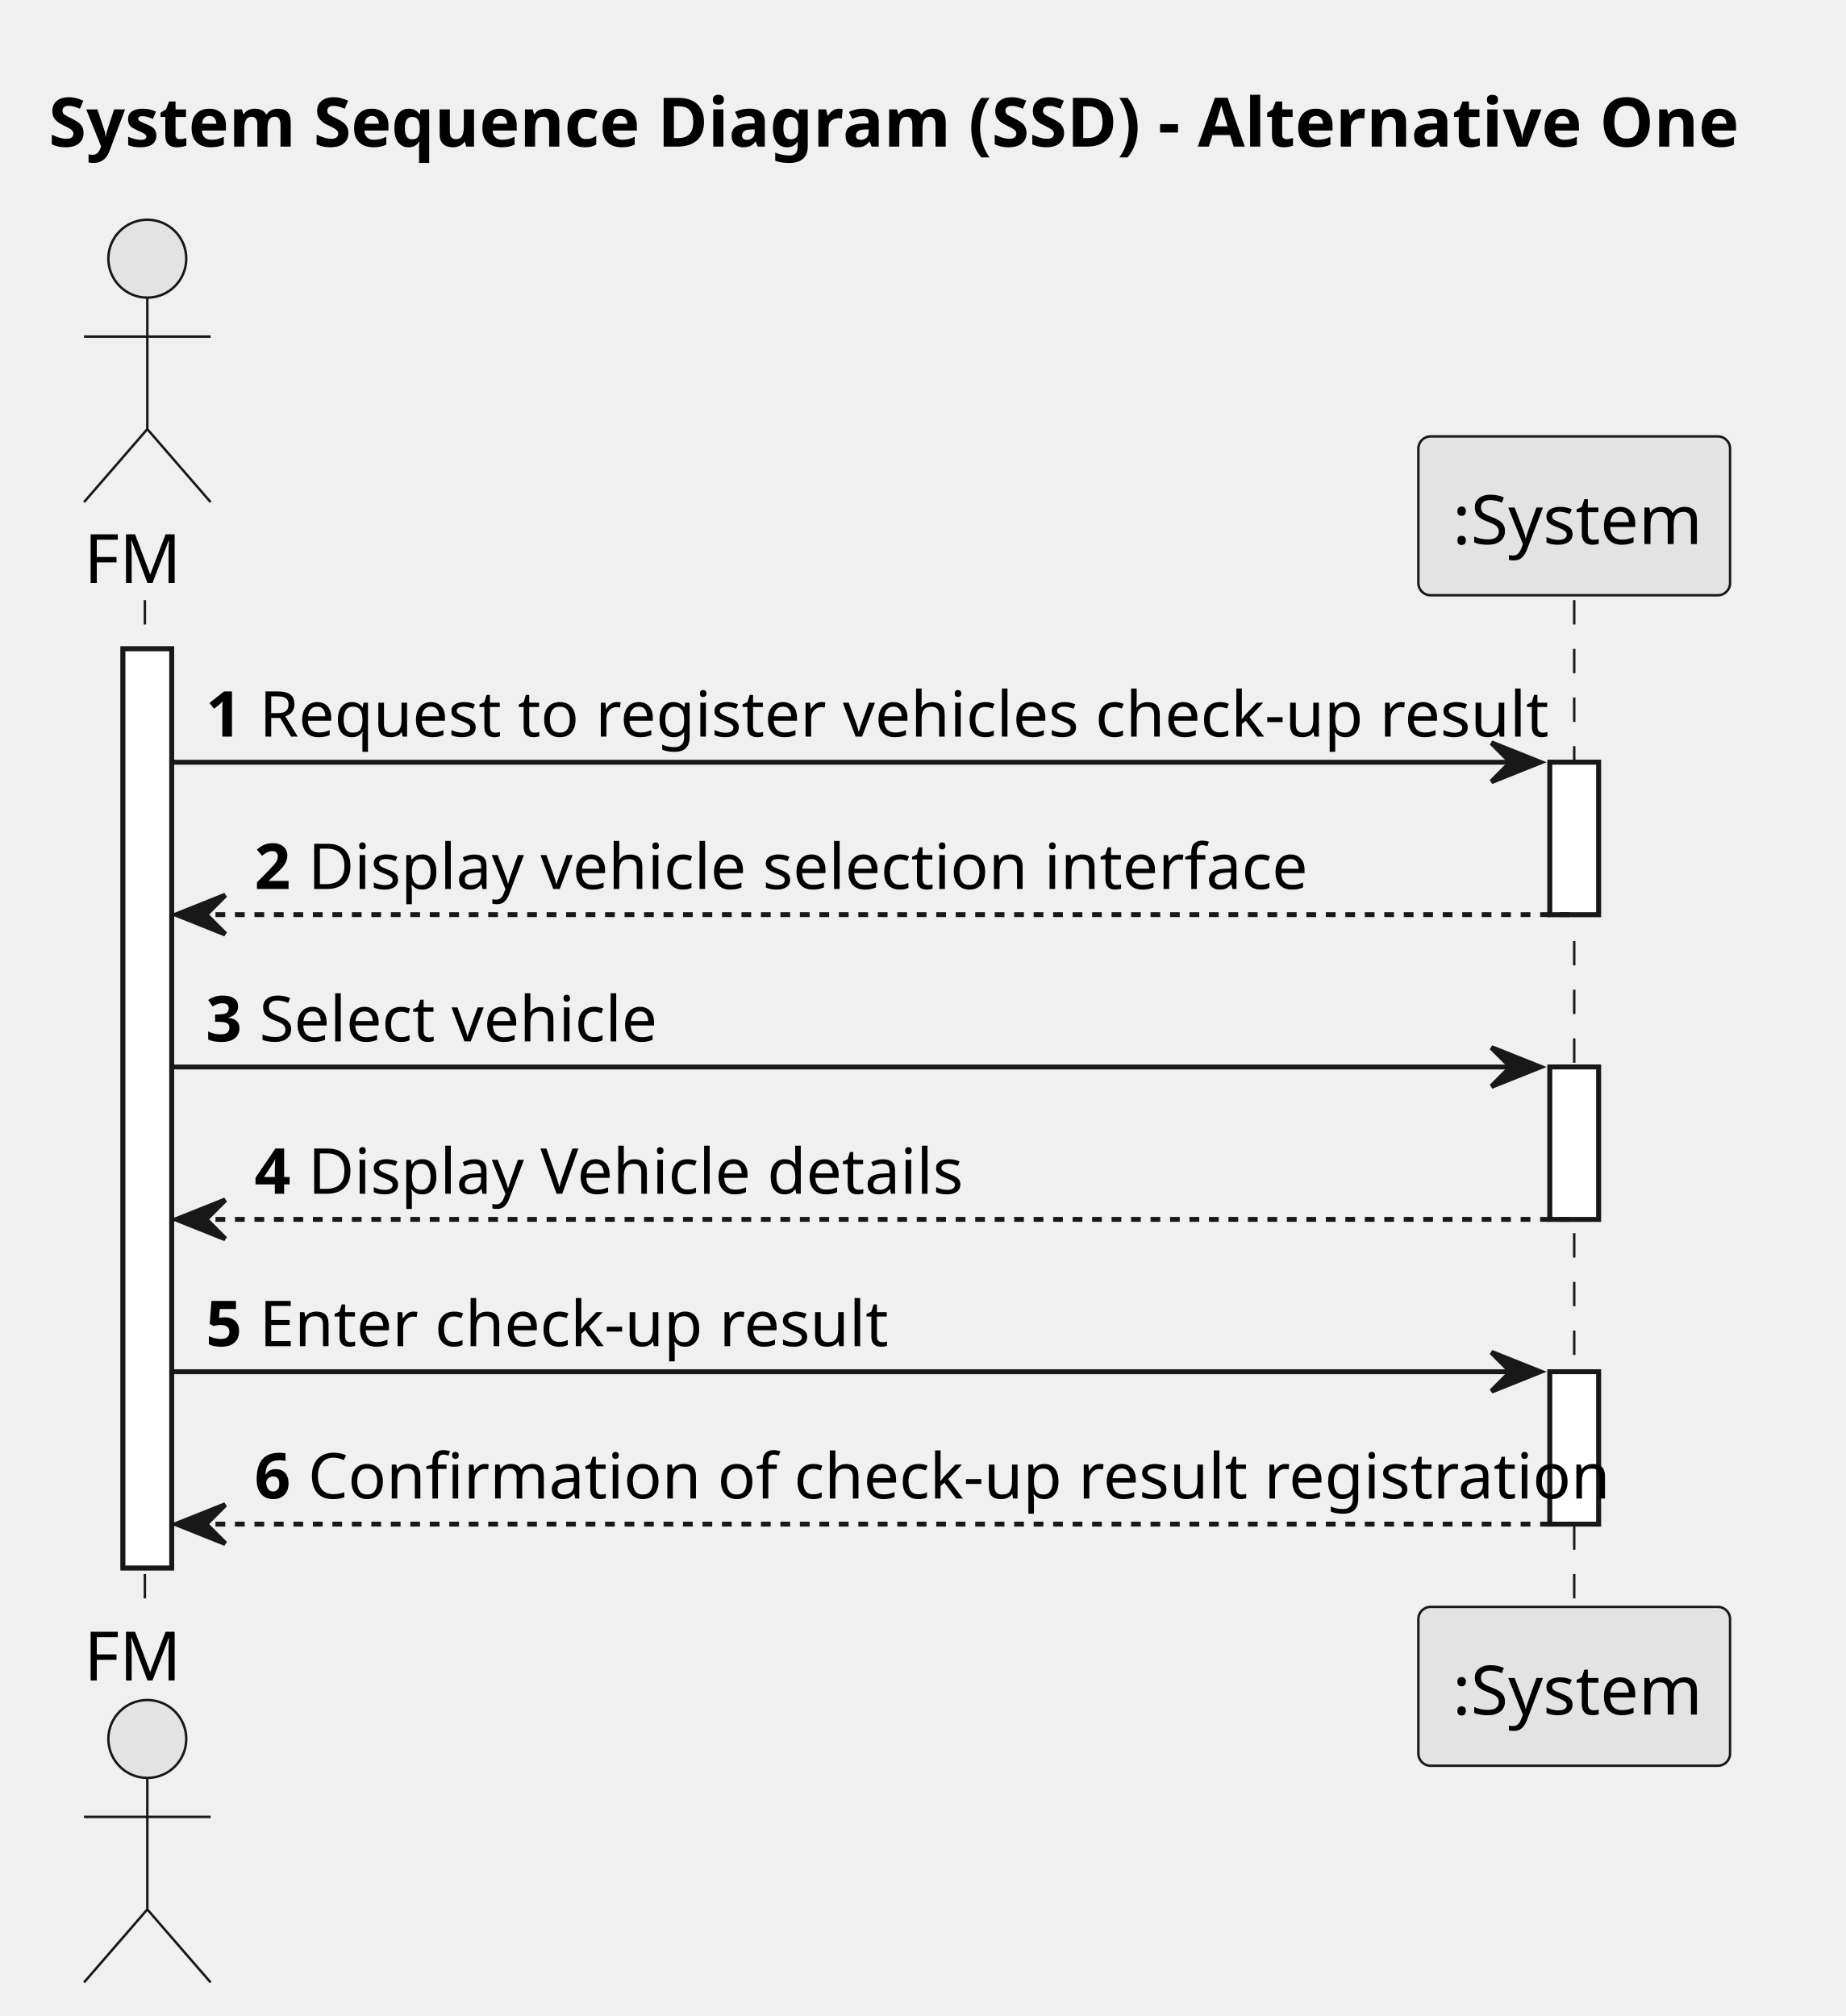
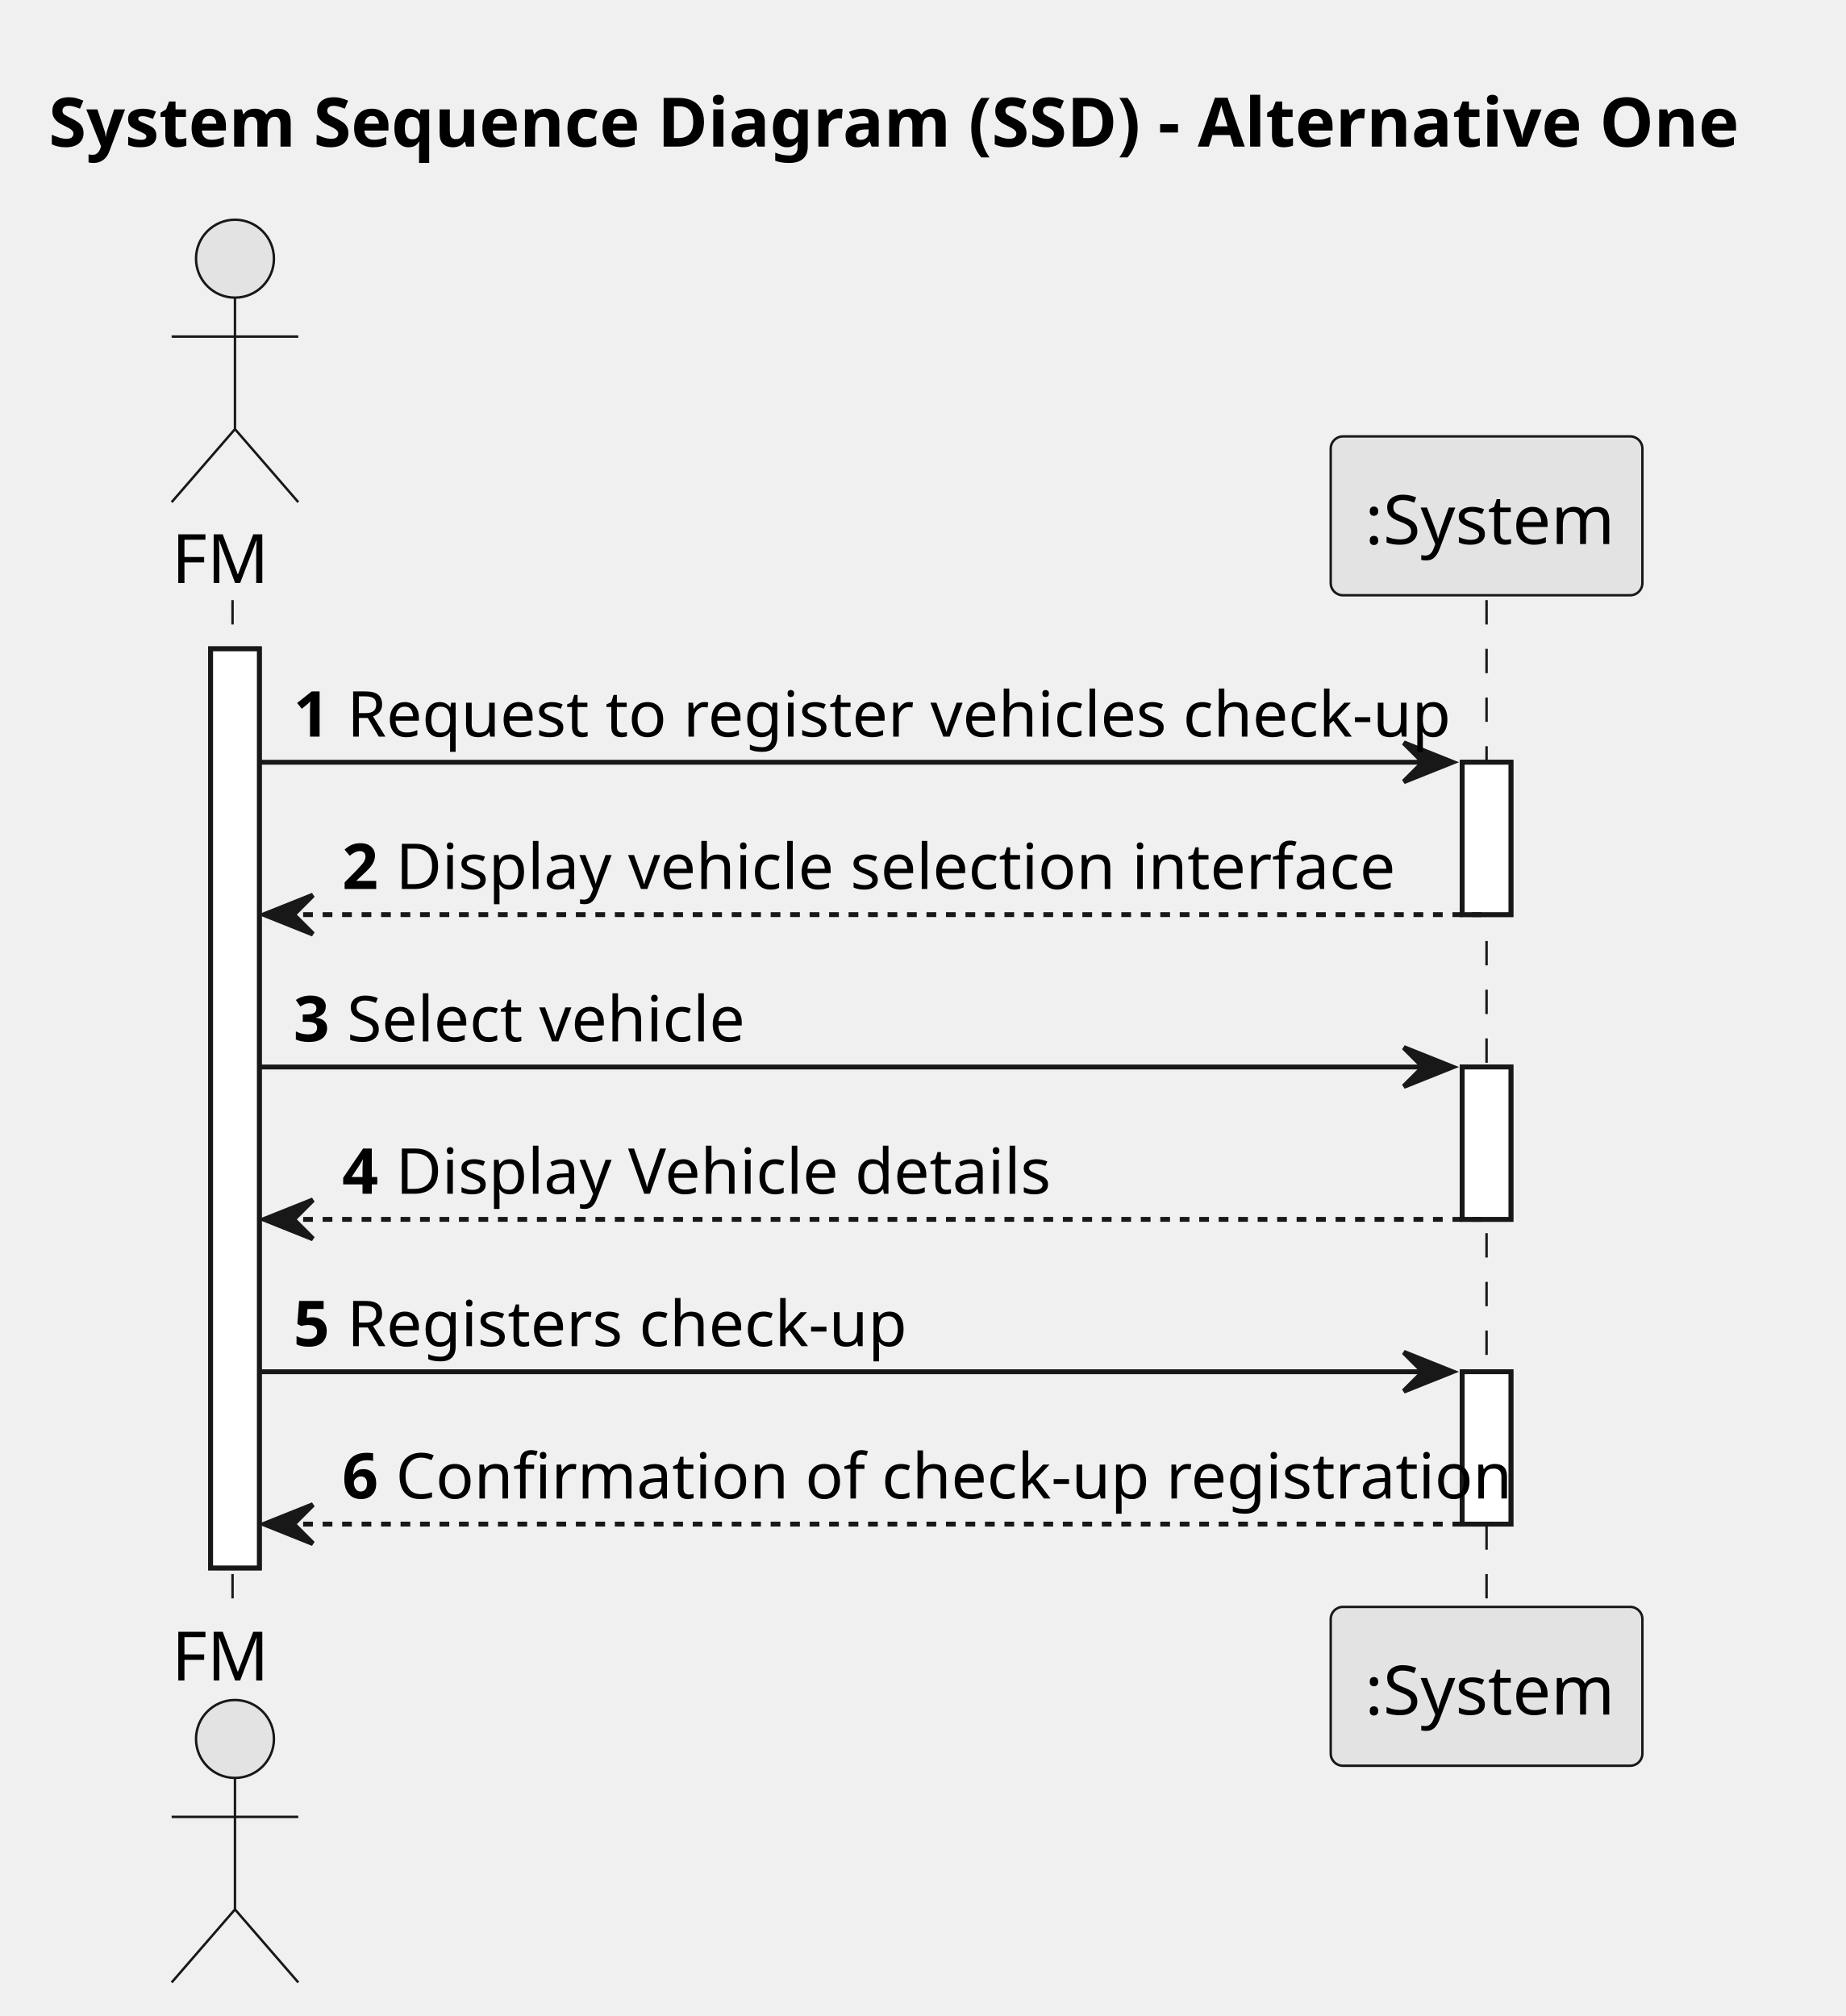
<svg xmlns="http://www.w3.org/2000/svg" contentStyleType="text/css" height="414px" preserveAspectRatio="none" style="width:379px;height:414px;background:#FFFFFF;" version="1.1" viewBox="0 0 379 414" width="379px" zoomAndPan="magnify">
  <defs />
  <g>
    <text fill="#000000" font-family="sans-serif" font-size="14" font-weight="bold" lengthAdjust="spacing" textLength="351" x="10" y="30.107">System Sequence Diagram (SSD) - Alternative One</text>
-     <rect fill="#FFFFFF" height="188.746" style="stroke:#181818;stroke-width:1.0;" width="10" x="25.25" y="133.242" />
-     <rect fill="#FFFFFF" height="31.291" style="stroke:#181818;stroke-width:1.0;" width="10" x="318.25" y="156.533" />
-     <rect fill="#FFFFFF" height="31.291" style="stroke:#181818;stroke-width:1.0;" width="10" x="318.25" y="219.115" />
-     <rect fill="#FFFFFF" height="31.291" style="stroke:#181818;stroke-width:1.0;" width="10" x="318.25" y="281.697" />
-     <line style="stroke:#181818;stroke-width:0.5;stroke-dasharray:5.0,5.0;" x1="29.75" x2="29.75" y1="123.242" y2="330.988" />
-     <line style="stroke:#181818;stroke-width:0.5;stroke-dasharray:5.0,5.0;" x1="323.25" x2="323.25" y1="123.242" y2="330.988" />
-     <text fill="#000000" font-family="sans-serif" font-size="14" lengthAdjust="spacing" textLength="20" x="17.25" y="119.728">FM</text>
-     <ellipse cx="30.25" cy="53.121" fill="#E3E3E3" rx="8" ry="8" style="stroke:#181818;stroke-width:0.5;" />
-     <path d="M30.25,61.121 L30.25,88.121 M17.25,69.121 L43.25,69.121 M30.25,88.121 L17.25,103.121 M30.25,88.121 L43.25,103.121 " fill="none" style="stroke:#181818;stroke-width:0.5;" />
-     <text fill="#000000" font-family="sans-serif" font-size="14" lengthAdjust="spacing" textLength="20" x="17.25" y="345.096">FM</text>
-     <ellipse cx="30.25" cy="357.109" fill="#E3E3E3" rx="8" ry="8" style="stroke:#181818;stroke-width:0.5;" />
-     <path d="M30.25,365.109 L30.25,392.109 M17.25,373.109 L43.25,373.109 M30.25,392.109 L17.25,407.109 M30.25,392.109 L43.25,407.109 " fill="none" style="stroke:#181818;stroke-width:0.5;" />
-     <rect fill="#E3E3E3" height="32.621" rx="2.5" ry="2.5" style="stroke:#181818;stroke-width:0.5;" width="64" x="291.25" y="89.621" />
-     <text fill="#000000" font-family="sans-serif" font-size="14" lengthAdjust="spacing" textLength="50" x="298.25" y="111.728">:System</text>
-     <rect fill="#E3E3E3" height="32.621" rx="2.5" ry="2.5" style="stroke:#181818;stroke-width:0.5;" width="64" x="291.25" y="329.988" />
-     <text fill="#000000" font-family="sans-serif" font-size="14" lengthAdjust="spacing" textLength="50" x="298.25" y="352.096">:System</text>
-     <rect fill="#FFFFFF" height="188.746" style="stroke:#181818;stroke-width:1.0;" width="10" x="25.25" y="133.242" />
-     <rect fill="#FFFFFF" height="31.291" style="stroke:#181818;stroke-width:1.0;" width="10" x="318.25" y="156.533" />
-     <rect fill="#FFFFFF" height="31.291" style="stroke:#181818;stroke-width:1.0;" width="10" x="318.25" y="219.115" />
-     <rect fill="#FFFFFF" height="31.291" style="stroke:#181818;stroke-width:1.0;" width="10" x="318.25" y="281.697" />
-     <polygon fill="#181818" points="306.25,152.533,316.25,156.533,306.25,160.533,310.25,156.533" style="stroke:#181818;stroke-width:1.0;" />
-     <line style="stroke:#181818;stroke-width:1.0;" x1="35.25" x2="312.25" y1="156.533" y2="156.533" />
-     <text fill="#000000" font-family="sans-serif" font-size="13" font-weight="bold" lengthAdjust="spacing" textLength="7" x="42.25" y="151.27">1</text>
-     <text fill="#000000" font-family="sans-serif" font-size="13" lengthAdjust="spacing" textLength="253" x="53.25" y="151.27">Request to register vehicles check-up result</text>
-     <polygon fill="#181818" points="46.25,183.824,36.25,187.824,46.25,191.824,42.25,187.824" style="stroke:#181818;stroke-width:1.0;" />
-     <line style="stroke:#181818;stroke-width:1.0;stroke-dasharray:2.0,2.0;" x1="40.25" x2="322.25" y1="187.824" y2="187.824" />
-     <text fill="#000000" font-family="sans-serif" font-size="13" font-weight="bold" lengthAdjust="spacing" textLength="7" x="52.25" y="182.561">2</text>
-     <text fill="#000000" font-family="sans-serif" font-size="13" lengthAdjust="spacing" textLength="195" x="63.25" y="182.561">Display vehicle selection interface</text>
-     <polygon fill="#181818" points="306.25,215.115,316.25,219.115,306.25,223.115,310.25,219.115" style="stroke:#181818;stroke-width:1.0;" />
-     <line style="stroke:#181818;stroke-width:1.0;" x1="35.25" x2="312.25" y1="219.115" y2="219.115" />
-     <text fill="#000000" font-family="sans-serif" font-size="13" font-weight="bold" lengthAdjust="spacing" textLength="7" x="42.25" y="213.852">3</text>
-     <text fill="#000000" font-family="sans-serif" font-size="13" lengthAdjust="spacing" textLength="80" x="53.25" y="213.852">Select vehicle</text>
-     <polygon fill="#181818" points="46.25,246.406,36.25,250.406,46.25,254.406,42.25,250.406" style="stroke:#181818;stroke-width:1.0;" />
-     <line style="stroke:#181818;stroke-width:1.0;stroke-dasharray:2.0,2.0;" x1="40.25" x2="322.25" y1="250.406" y2="250.406" />
-     <text fill="#000000" font-family="sans-serif" font-size="13" font-weight="bold" lengthAdjust="spacing" textLength="7" x="52.25" y="245.144">4</text>
-     <text fill="#000000" font-family="sans-serif" font-size="13" lengthAdjust="spacing" textLength="132" x="63.25" y="245.144">Display Vehicle details</text>
-     <polygon fill="#181818" points="306.25,277.697,316.25,281.697,306.25,285.697,310.25,281.697" style="stroke:#181818;stroke-width:1.0;" />
-     <line style="stroke:#181818;stroke-width:1.0;" x1="35.25" x2="312.25" y1="281.697" y2="281.697" />
-     <text fill="#000000" font-family="sans-serif" font-size="13" font-weight="bold" lengthAdjust="spacing" textLength="7" x="42.25" y="276.435">5</text>
-     <text fill="#000000" font-family="sans-serif" font-size="13" lengthAdjust="spacing" textLength="124" x="53.25" y="276.435">Enter check-up result</text>
-     <polygon fill="#181818" points="46.25,308.988,36.25,312.988,46.25,316.988,42.25,312.988" style="stroke:#181818;stroke-width:1.0;" />
-     <line style="stroke:#181818;stroke-width:1.0;stroke-dasharray:2.0,2.0;" x1="40.25" x2="322.25" y1="312.988" y2="312.988" />
-     <text fill="#000000" font-family="sans-serif" font-size="13" font-weight="bold" lengthAdjust="spacing" textLength="7" x="52.25" y="307.726">6</text>
-     <text fill="#000000" font-family="sans-serif" font-size="13" lengthAdjust="spacing" textLength="247" x="63.25" y="307.726">Confirmation of check-up result registration</text>
+     <rect fill="#FFFFFF" height="188.746" style="stroke:#181818;stroke-width:1.0;" width="10" x="43.25" y="133.242" />
+     <rect fill="#FFFFFF" height="31.291" style="stroke:#181818;stroke-width:1.0;" width="10" x="300.25" y="156.533" />
+     <rect fill="#FFFFFF" height="31.291" style="stroke:#181818;stroke-width:1.0;" width="10" x="300.25" y="219.115" />
+     <rect fill="#FFFFFF" height="31.291" style="stroke:#181818;stroke-width:1.0;" width="10" x="300.25" y="281.697" />
+     <line style="stroke:#181818;stroke-width:0.5;stroke-dasharray:5.0,5.0;" x1="47.75" x2="47.75" y1="123.242" y2="330.988" />
+     <line style="stroke:#181818;stroke-width:0.5;stroke-dasharray:5.0,5.0;" x1="305.25" x2="305.25" y1="123.242" y2="330.988" />
+     <text fill="#000000" font-family="sans-serif" font-size="14" lengthAdjust="spacing" textLength="20" x="35.25" y="119.728">FM</text>
+     <ellipse cx="48.25" cy="53.121" fill="#E3E3E3" rx="8" ry="8" style="stroke:#181818;stroke-width:0.5;" />
+     <path d="M48.25,61.121 L48.25,88.121 M35.25,69.121 L61.25,69.121 M48.25,88.121 L35.25,103.121 M48.25,88.121 L61.25,103.121 " fill="none" style="stroke:#181818;stroke-width:0.5;" />
+     <text fill="#000000" font-family="sans-serif" font-size="14" lengthAdjust="spacing" textLength="20" x="35.25" y="345.096">FM</text>
+     <ellipse cx="48.25" cy="357.109" fill="#E3E3E3" rx="8" ry="8" style="stroke:#181818;stroke-width:0.5;" />
+     <path d="M48.25,365.109 L48.25,392.109 M35.25,373.109 L61.25,373.109 M48.25,392.109 L35.25,407.109 M48.25,392.109 L61.25,407.109 " fill="none" style="stroke:#181818;stroke-width:0.5;" />
+     <rect fill="#E3E3E3" height="32.621" rx="2.5" ry="2.5" style="stroke:#181818;stroke-width:0.5;" width="64" x="273.25" y="89.621" />
+     <text fill="#000000" font-family="sans-serif" font-size="14" lengthAdjust="spacing" textLength="50" x="280.25" y="111.728">:System</text>
+     <rect fill="#E3E3E3" height="32.621" rx="2.5" ry="2.5" style="stroke:#181818;stroke-width:0.5;" width="64" x="273.25" y="329.988" />
+     <text fill="#000000" font-family="sans-serif" font-size="14" lengthAdjust="spacing" textLength="50" x="280.25" y="352.096">:System</text>
+     <rect fill="#FFFFFF" height="188.746" style="stroke:#181818;stroke-width:1.0;" width="10" x="43.25" y="133.242" />
+     <rect fill="#FFFFFF" height="31.291" style="stroke:#181818;stroke-width:1.0;" width="10" x="300.25" y="156.533" />
+     <rect fill="#FFFFFF" height="31.291" style="stroke:#181818;stroke-width:1.0;" width="10" x="300.25" y="219.115" />
+     <rect fill="#FFFFFF" height="31.291" style="stroke:#181818;stroke-width:1.0;" width="10" x="300.25" y="281.697" />
+     <polygon fill="#181818" points="288.25,152.533,298.25,156.533,288.25,160.533,292.25,156.533" style="stroke:#181818;stroke-width:1.0;" />
+     <line style="stroke:#181818;stroke-width:1.0;" x1="53.25" x2="294.25" y1="156.533" y2="156.533" />
+     <text fill="#000000" font-family="sans-serif" font-size="13" font-weight="bold" lengthAdjust="spacing" textLength="7" x="60.25" y="151.27">1</text>
+     <text fill="#000000" font-family="sans-serif" font-size="13" lengthAdjust="spacing" textLength="217" x="71.25" y="151.27">Request to register vehicles check-up</text>
+     <polygon fill="#181818" points="64.25,183.824,54.25,187.824,64.25,191.824,60.25,187.824" style="stroke:#181818;stroke-width:1.0;" />
+     <line style="stroke:#181818;stroke-width:1.0;stroke-dasharray:2.0,2.0;" x1="58.25" x2="304.25" y1="187.824" y2="187.824" />
+     <text fill="#000000" font-family="sans-serif" font-size="13" font-weight="bold" lengthAdjust="spacing" textLength="7" x="70.25" y="182.561">2</text>
+     <text fill="#000000" font-family="sans-serif" font-size="13" lengthAdjust="spacing" textLength="195" x="81.25" y="182.561">Display vehicle selection interface</text>
+     <polygon fill="#181818" points="288.25,215.115,298.25,219.115,288.25,223.115,292.25,219.115" style="stroke:#181818;stroke-width:1.0;" />
+     <line style="stroke:#181818;stroke-width:1.0;" x1="53.25" x2="294.25" y1="219.115" y2="219.115" />
+     <text fill="#000000" font-family="sans-serif" font-size="13" font-weight="bold" lengthAdjust="spacing" textLength="7" x="60.25" y="213.852">3</text>
+     <text fill="#000000" font-family="sans-serif" font-size="13" lengthAdjust="spacing" textLength="80" x="71.25" y="213.852">Select vehicle</text>
+     <polygon fill="#181818" points="64.25,246.406,54.25,250.406,64.25,254.406,60.25,250.406" style="stroke:#181818;stroke-width:1.0;" />
+     <line style="stroke:#181818;stroke-width:1.0;stroke-dasharray:2.0,2.0;" x1="58.25" x2="304.25" y1="250.406" y2="250.406" />
+     <text fill="#000000" font-family="sans-serif" font-size="13" font-weight="bold" lengthAdjust="spacing" textLength="7" x="70.25" y="245.144">4</text>
+     <text fill="#000000" font-family="sans-serif" font-size="13" lengthAdjust="spacing" textLength="132" x="81.25" y="245.144">Display Vehicle details</text>
+     <polygon fill="#181818" points="288.25,277.697,298.25,281.697,288.25,285.697,292.25,281.697" style="stroke:#181818;stroke-width:1.0;" />
+     <line style="stroke:#181818;stroke-width:1.0;" x1="53.25" x2="294.25" y1="281.697" y2="281.697" />
+     <text fill="#000000" font-family="sans-serif" font-size="13" font-weight="bold" lengthAdjust="spacing" textLength="7" x="60.25" y="276.435">5</text>
+     <text fill="#000000" font-family="sans-serif" font-size="13" lengthAdjust="spacing" textLength="112" x="71.25" y="276.435">Registers check-up</text>
+     <polygon fill="#181818" points="64.25,308.988,54.25,312.988,64.25,316.988,60.25,312.988" style="stroke:#181818;stroke-width:1.0;" />
+     <line style="stroke:#181818;stroke-width:1.0;stroke-dasharray:2.0,2.0;" x1="58.25" x2="304.25" y1="312.988" y2="312.988" />
+     <text fill="#000000" font-family="sans-serif" font-size="13" font-weight="bold" lengthAdjust="spacing" textLength="7" x="70.25" y="307.726">6</text>
+     <text fill="#000000" font-family="sans-serif" font-size="13" lengthAdjust="spacing" textLength="211" x="81.25" y="307.726">Confirmation of check-up registration</text>
  </g>
</svg>
